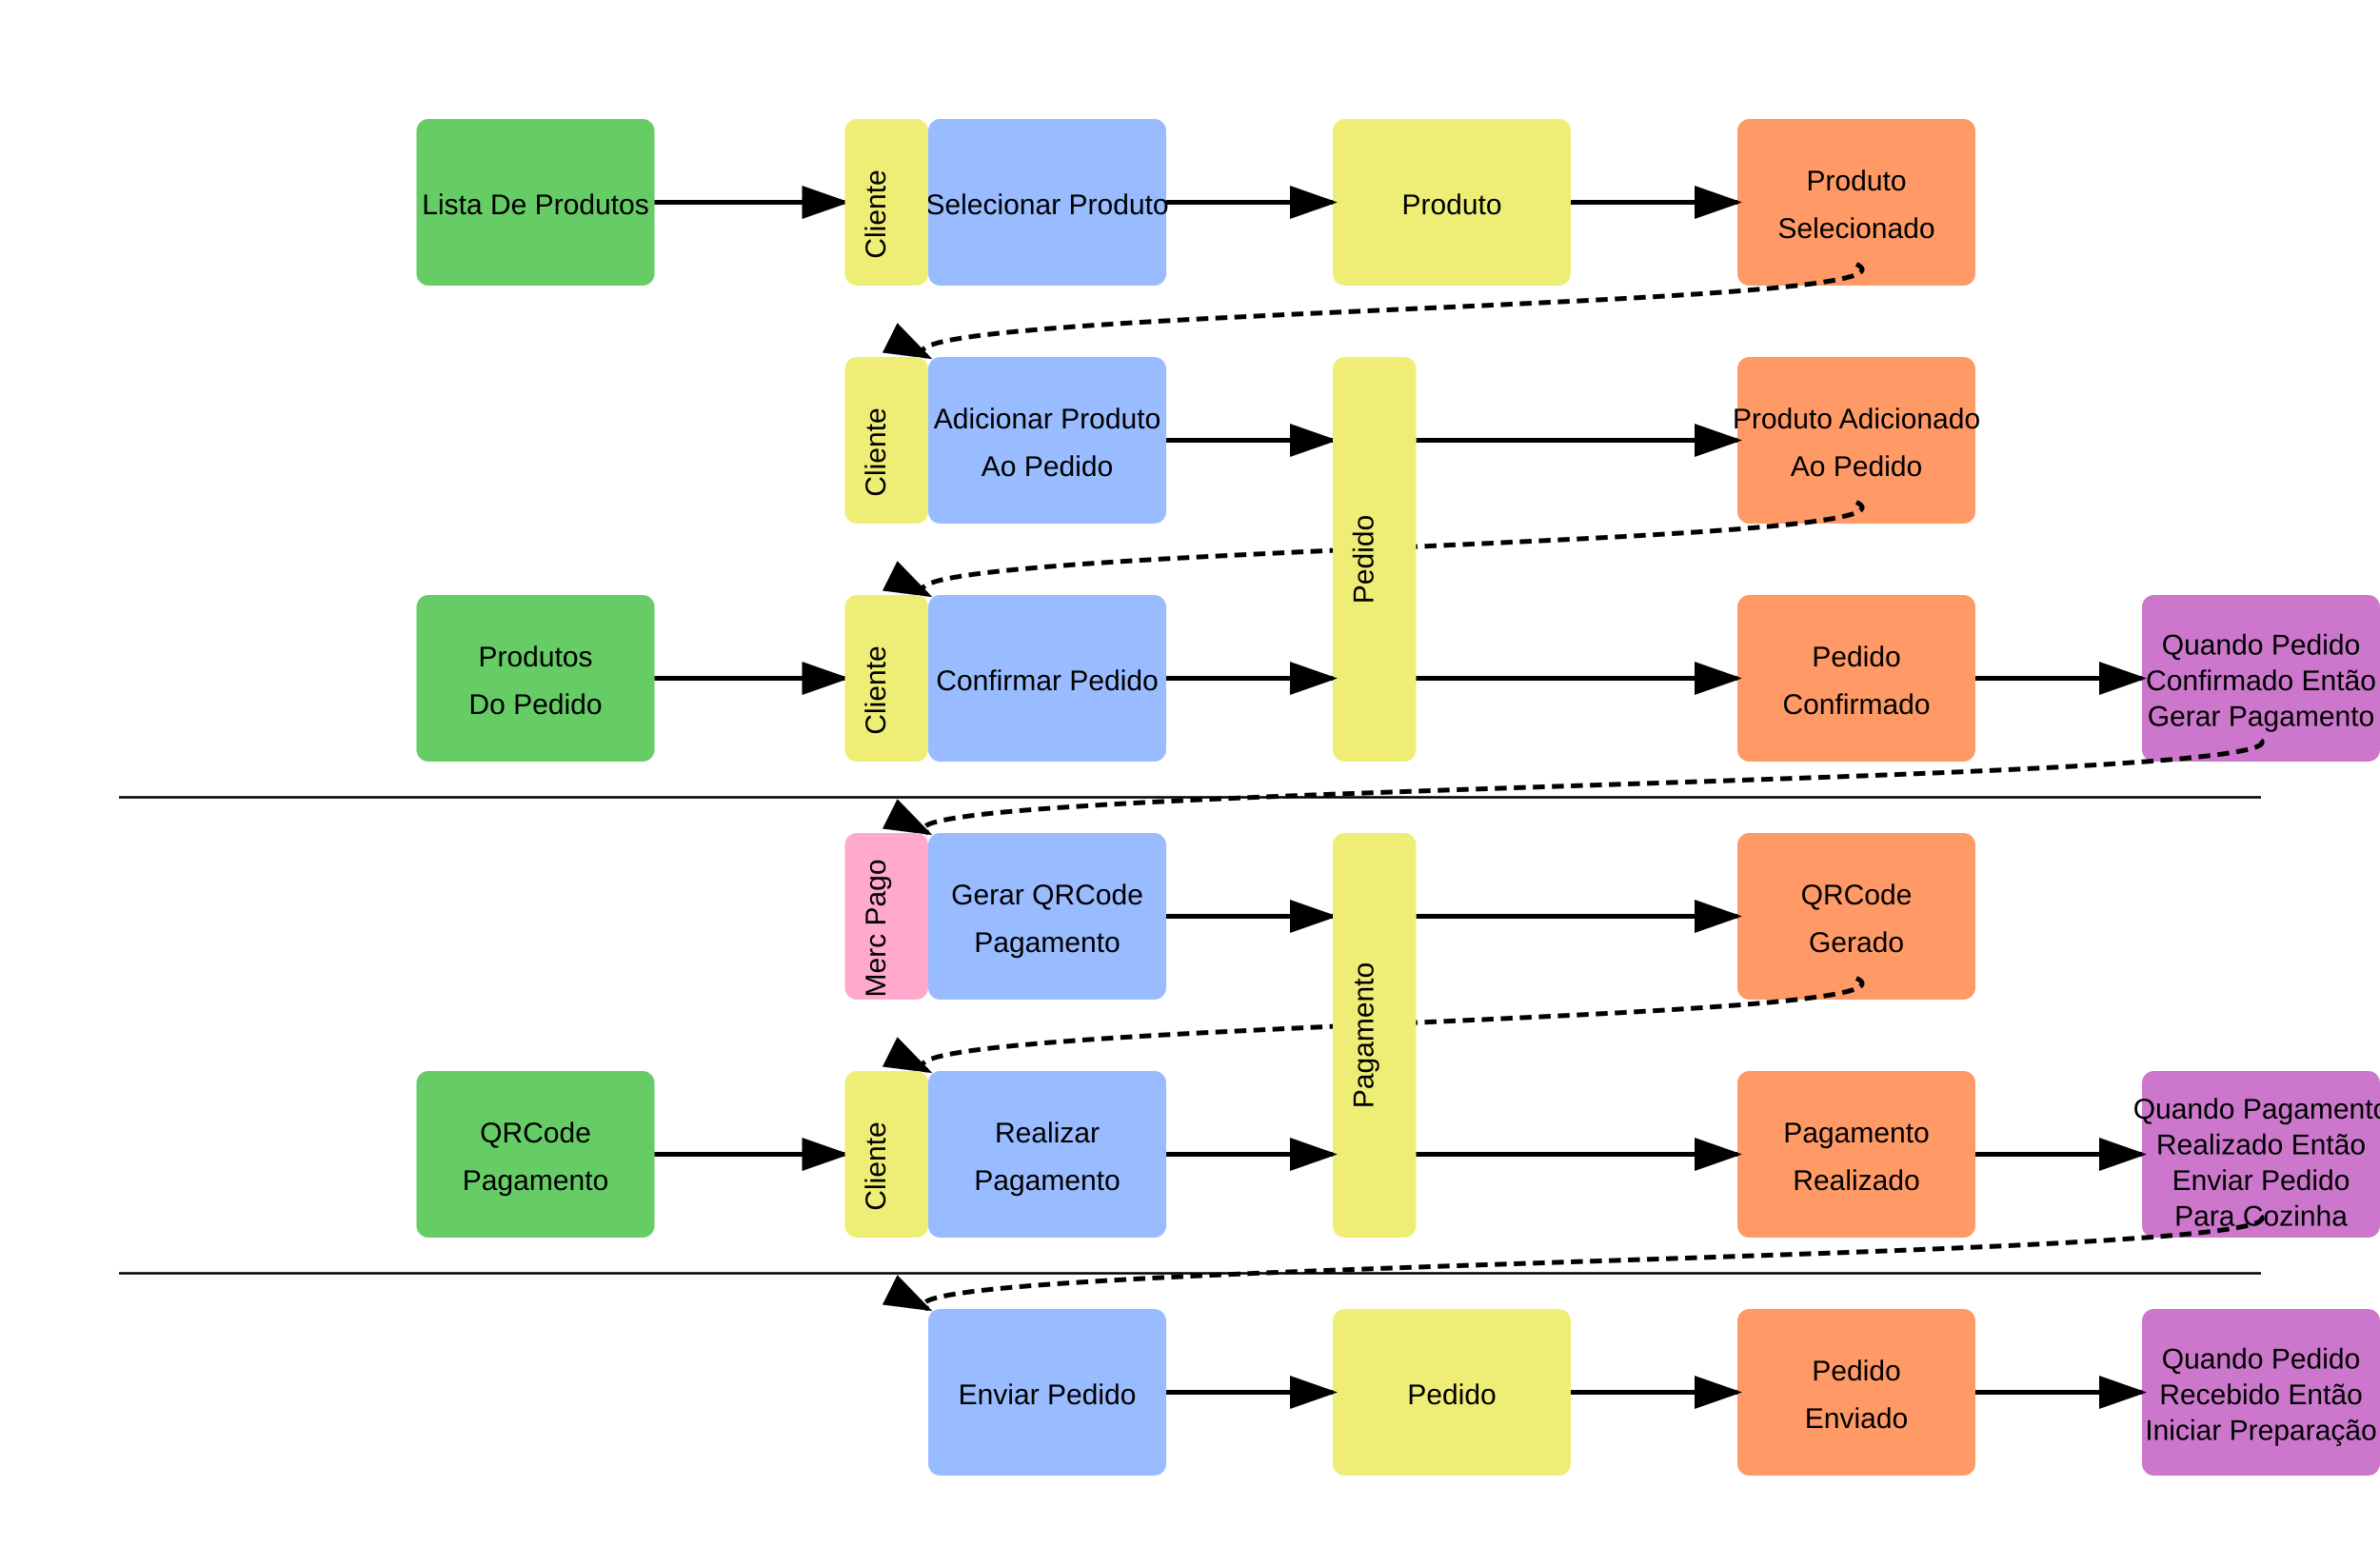
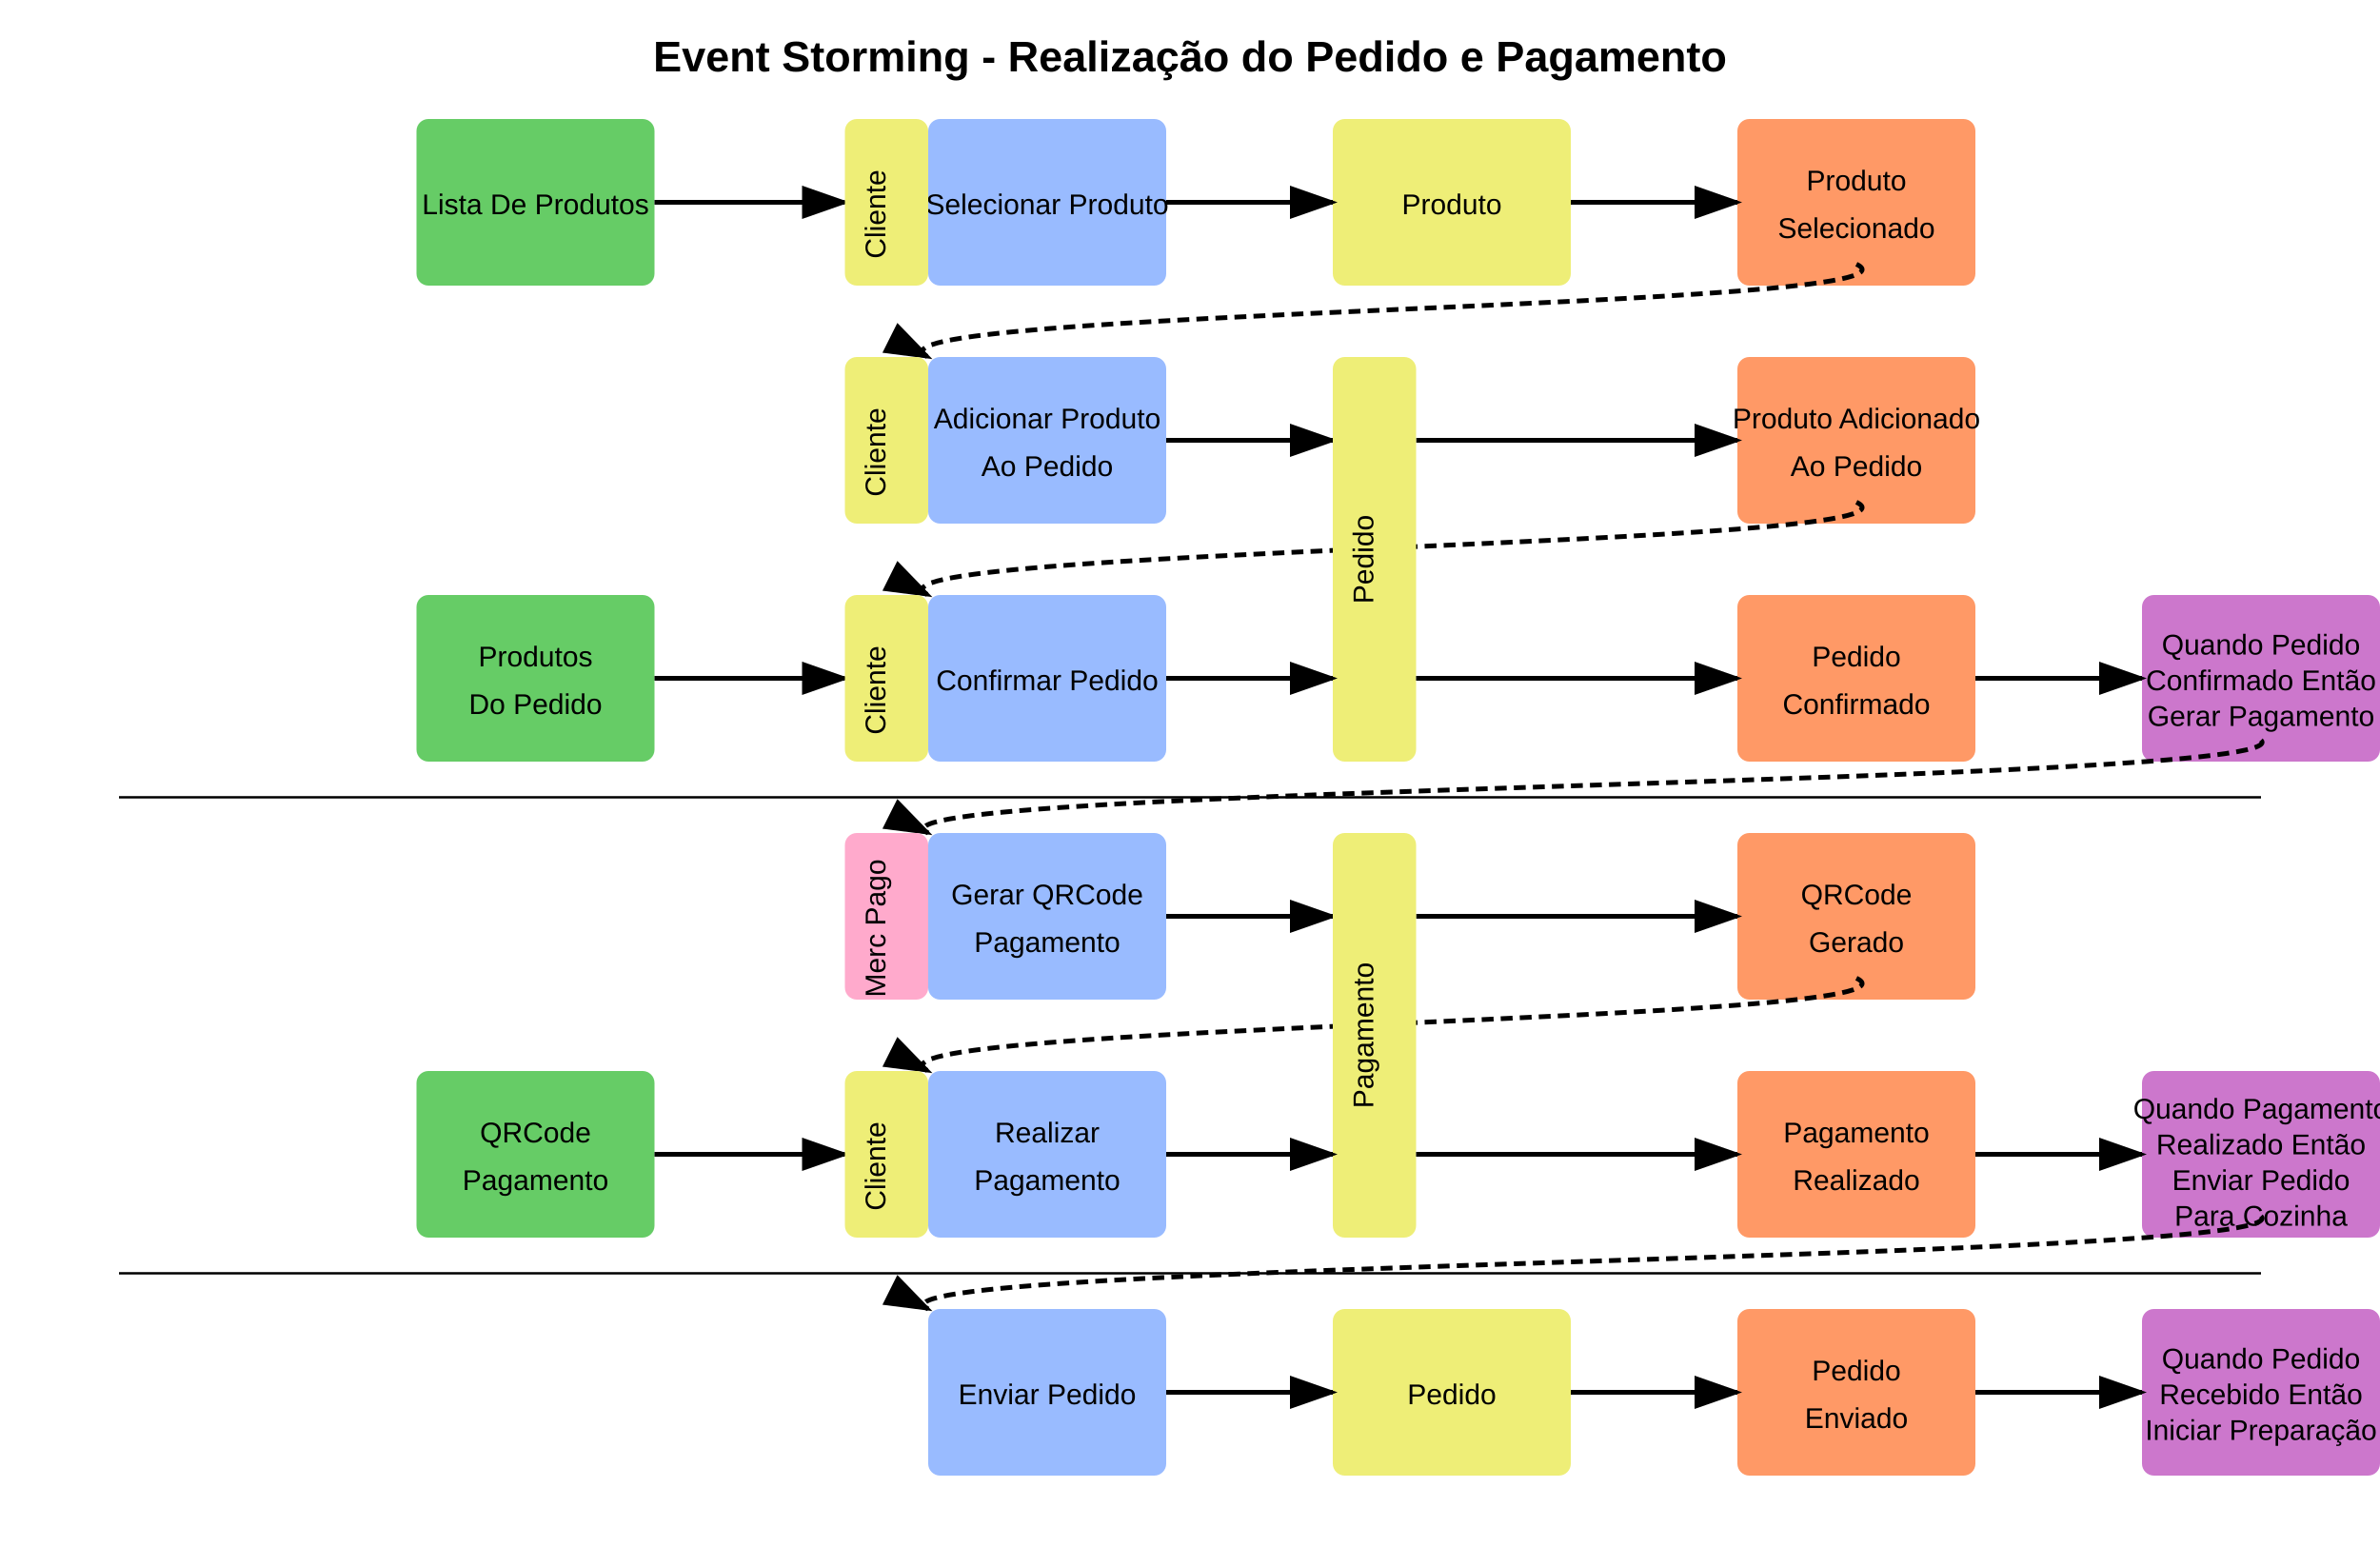
<svg xmlns="http://www.w3.org/2000/svg" viewBox="0 0 1000 650" style="background-color: white;">
  <style>
    .read-model { fill: #66cc66; }
    .actor { fill: #eeee77; }
    .command { fill: #99bbff; }
    .aggregate { fill: #eeee77; }
    .event { fill: #ff9966; }
    .policy { fill: #cc77cc; }
    .external-system { fill: #ffaacc; }
    .post-it { rx: 5; ry: 5; }
    .post-it-text { fill: #000000; font-family: Arial; font-size: 12px; text-anchor: middle; }
    .arrow { fill: none; stroke: #000000; stroke-width: 2; marker-end: url(#arrowhead); }
    .curve-arrow { fill: none; stroke: #000000; stroke-width: 2; marker-end: url(#arrowhead); stroke-dasharray: 5,3; }
  </style>
  <defs>
    <marker id="arrowhead" markerWidth="10" markerHeight="7" refX="9" refY="3.5" orient="auto">
      <polygon points="0 0, 10 3.5, 0 7" />
    </marker>
  </defs>
+   <text x="500" y="30" font-family="Arial" font-size="18" font-weight="bold" text-anchor="middle">Event Storming - Realização do Pedido e Pagamento</text>
  <g transform="translate(0, 50)">
    <rect class="read-model post-it" x="175" y="0" width="100" height="70" />
    <text class="post-it-text" x="225" y="40">Lista De Produtos</text>
    <line class="arrow" x1="275" y1="35" x2="355" y2="35" />
    <rect class="command post-it" x="390" y="0" width="100" height="70" />
    <text class="post-it-text" x="440" y="40">Selecionar Produto</text>
    <rect class="actor post-it" x="355" y="0" width="35" height="70" />
    <text class="post-it-text" transform="translate(372, 40) rotate(-90)">Cliente</text>
    <rect class="aggregate post-it" x="560" y="0" width="100" height="70" />
    <text class="post-it-text" x="610" y="40">Produto</text>
    <rect class="event post-it" x="730" y="0" width="100" height="70" />
    <text class="post-it-text" x="780" y="30">Produto</text>
    <text class="post-it-text" x="780" y="50">Selecionado</text>
    <line class="arrow" x1="490" y1="35" x2="560" y2="35" />
    <line class="arrow" x1="660" y1="35" x2="730" y2="35" />
  </g>
  <path class="curve-arrow" d="M 780,111 C 820,130 350,130 390,150" />
  <g transform="translate(0, 150)">
    <rect class="actor post-it" x="355" y="0" width="35" height="70" />
    <text class="post-it-text" transform="translate(372, 40) rotate(-90)">Cliente</text>
    <rect class="command post-it" x="390" y="0" width="100" height="70" />
    <text class="post-it-text" x="440" y="30">Adicionar Produto</text>
    <text class="post-it-text" x="440" y="50">Ao Pedido</text>
    <rect class="event post-it" x="730" y="0" width="100" height="70" />
    <text class="post-it-text" x="780" y="30">Produto Adicionado</text>
    <text class="post-it-text" x="780" y="50">Ao Pedido</text>
    <line class="arrow" x1="490" y1="35" x2="560" y2="35" />
    <line class="arrow" x1="595" y1="35" x2="730" y2="35" />
  </g>
  <path class="curve-arrow" d="M 780,211 C 820,230 350,230 390,250" />
  <g transform="translate(0, 150)">
    <rect class="aggregate post-it" x="560" y="0" width="35" height="170" />
    <text class="post-it-text" transform="translate(577, 85) rotate(-90)">Pedido</text>
  </g>
  <g transform="translate(0, 250)">
    <rect class="read-model post-it" x="175" y="0" width="100" height="70" />
    <text class="post-it-text" x="225" y="30">Produtos</text>
    <text class="post-it-text" x="225" y="50">Do Pedido</text>
    <line class="arrow" x1="275" y1="35" x2="355" y2="35" />
    <rect class="actor post-it" x="355" y="0" width="35" height="70" />
    <text class="post-it-text" transform="translate(372, 40) rotate(-90)">Cliente</text>
    <rect class="command post-it" x="390" y="0" width="100" height="70" />
    <text class="post-it-text" x="440" y="40">Confirmar Pedido</text>
    <rect class="event post-it" x="730" y="0" width="100" height="70" />
    <text class="post-it-text" x="780" y="30">Pedido</text>
    <text class="post-it-text" x="780" y="50">Confirmado</text>
    <rect class="policy post-it" x="900" y="0" width="100" height="70" />
    <text class="post-it-text" x="950" y="25">Quando Pedido</text>
    <text class="post-it-text" x="950" y="40">Confirmado Então</text>
    <text class="post-it-text" x="950" y="55">Gerar Pagamento</text>
    <line class="arrow" x1="490" y1="35" x2="560" y2="35" />
    <line class="arrow" x1="595" y1="35" x2="730" y2="35" />
    <line class="arrow" x1="830" y1="35" x2="900" y2="35" />
  </g>
  <line x1="50" y1="335" x2="950" y2="335" stroke="#000000" stroke-width="1" />
  <path class="curve-arrow" d="M 950,311 C 970,330 350,330 390,350" />
  <g transform="translate(0, 350)">
    <rect class="external-system post-it" x="355" y="0" width="35" height="70" />
    <text class="post-it-text" transform="translate(372, 40) rotate(-90)">Merc Pago</text>
    <rect class="command post-it" x="390" y="0" width="100" height="70" />
    <text class="post-it-text" x="440" y="30">Gerar QRCode</text>
    <text class="post-it-text" x="440" y="50">Pagamento</text>
    <rect class="event post-it" x="730" y="0" width="100" height="70" />
    <text class="post-it-text" x="780" y="30">QRCode</text>
    <text class="post-it-text" x="780" y="50">Gerado</text>
    <line class="arrow" x1="490" y1="35" x2="560" y2="35" />
    <line class="arrow" x1="595" y1="35" x2="730" y2="35" />
  </g>
  <path class="curve-arrow" d="M 780,411 C 820,430 350,430 390,450" />
  <g transform="translate(0, 350)">
    <rect class="aggregate post-it" x="560" y="0" width="35" height="170" />
    <text class="post-it-text" transform="translate(577, 85) rotate(-90)">Pagamento</text>
  </g>
  <g transform="translate(0, 450)">
    <rect class="read-model post-it" x="175" y="0" width="100" height="70" />
    <text class="post-it-text" x="225" y="30">QRCode</text>
    <text class="post-it-text" x="225" y="50">Pagamento</text>
    <line class="arrow" x1="275" y1="35" x2="355" y2="35" />
    <rect class="command post-it" x="390" y="0" width="100" height="70" />
    <text class="post-it-text" x="440" y="30">Realizar</text>
    <text class="post-it-text" x="440" y="50">Pagamento</text>
    <rect class="actor post-it" x="355" y="0" width="35" height="70" />
    <text class="post-it-text" transform="translate(372, 40) rotate(-90)">Cliente</text>
    <rect class="event post-it" x="730" y="0" width="100" height="70" />
    <text class="post-it-text" x="780" y="30">Pagamento</text>
    <text class="post-it-text" x="780" y="50">Realizado</text>
    <rect class="policy post-it" x="900" y="0" width="100" height="70" />
    <text class="post-it-text" x="950" y="20">Quando Pagamento</text>
    <text class="post-it-text" x="950" y="35">Realizado Então</text>
    <text class="post-it-text" x="950" y="50">Enviar Pedido</text>
    <text class="post-it-text" x="950" y="65">Para Cozinha</text>
    <line class="arrow" x1="490" y1="35" x2="560" y2="35" />
    <line class="arrow" x1="595" y1="35" x2="730" y2="35" />
    <line class="arrow" x1="830" y1="35" x2="900" y2="35" />
  </g>
  <line x1="50" y1="535" x2="950" y2="535" stroke="#000000" stroke-width="1" />
  <path class="curve-arrow" d="M 950,511 C 970,530 350,530 390,550" />
  <g transform="translate(0, 550)">
    <rect class="command post-it" x="390" y="0" width="100" height="70" />
    <text class="post-it-text" x="440" y="40">Enviar Pedido</text>
    <rect class="aggregate post-it" x="560" y="0" width="100" height="70" />
    <text class="post-it-text" x="610" y="40">Pedido</text>
    <rect class="event post-it" x="730" y="0" width="100" height="70" />
    <text class="post-it-text" x="780" y="30">Pedido</text>
    <text class="post-it-text" x="780" y="50">Enviado</text>
    <rect class="policy post-it" x="900" y="0" width="100" height="70" />
    <text class="post-it-text" x="950" y="25">Quando Pedido</text>
    <text class="post-it-text" x="950" y="40">Recebido Então</text>
    <text class="post-it-text" x="950" y="55">Iniciar Preparação</text>
    <line class="arrow" x1="490" y1="35" x2="560" y2="35" />
    <line class="arrow" x1="660" y1="35" x2="730" y2="35" />
    <line class="arrow" x1="830" y1="35" x2="900" y2="35" />
  </g>
</svg>
